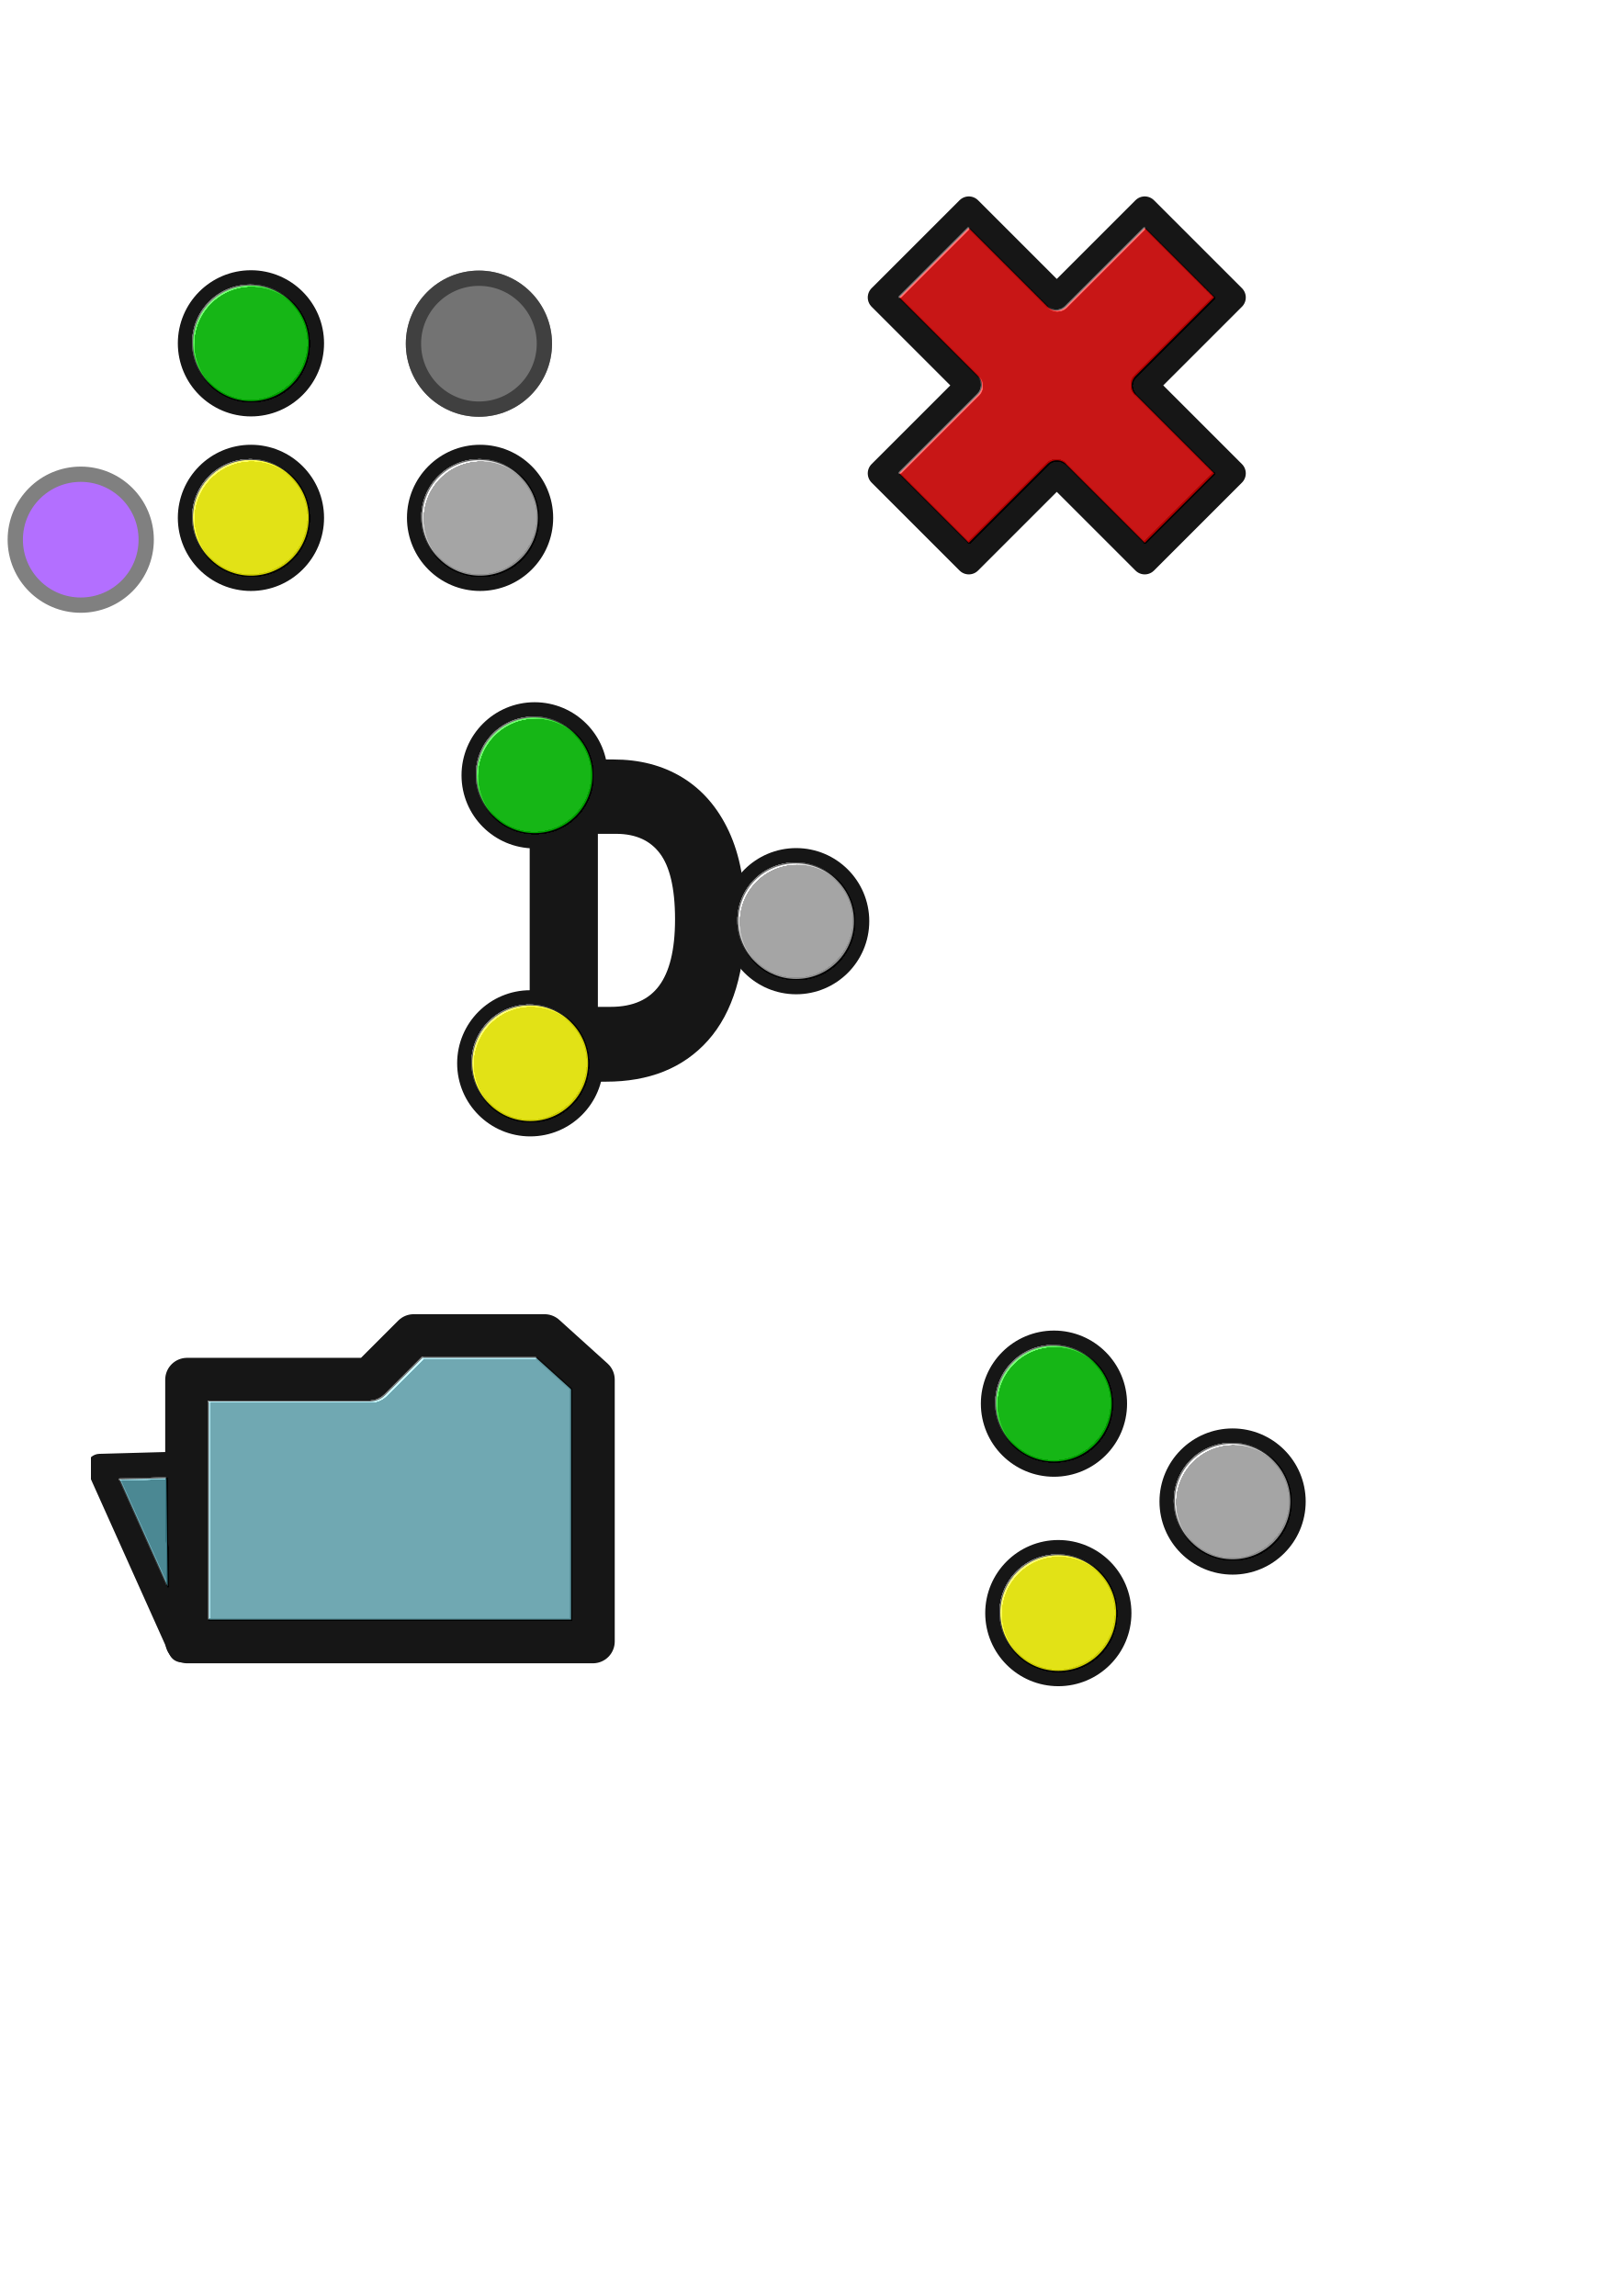
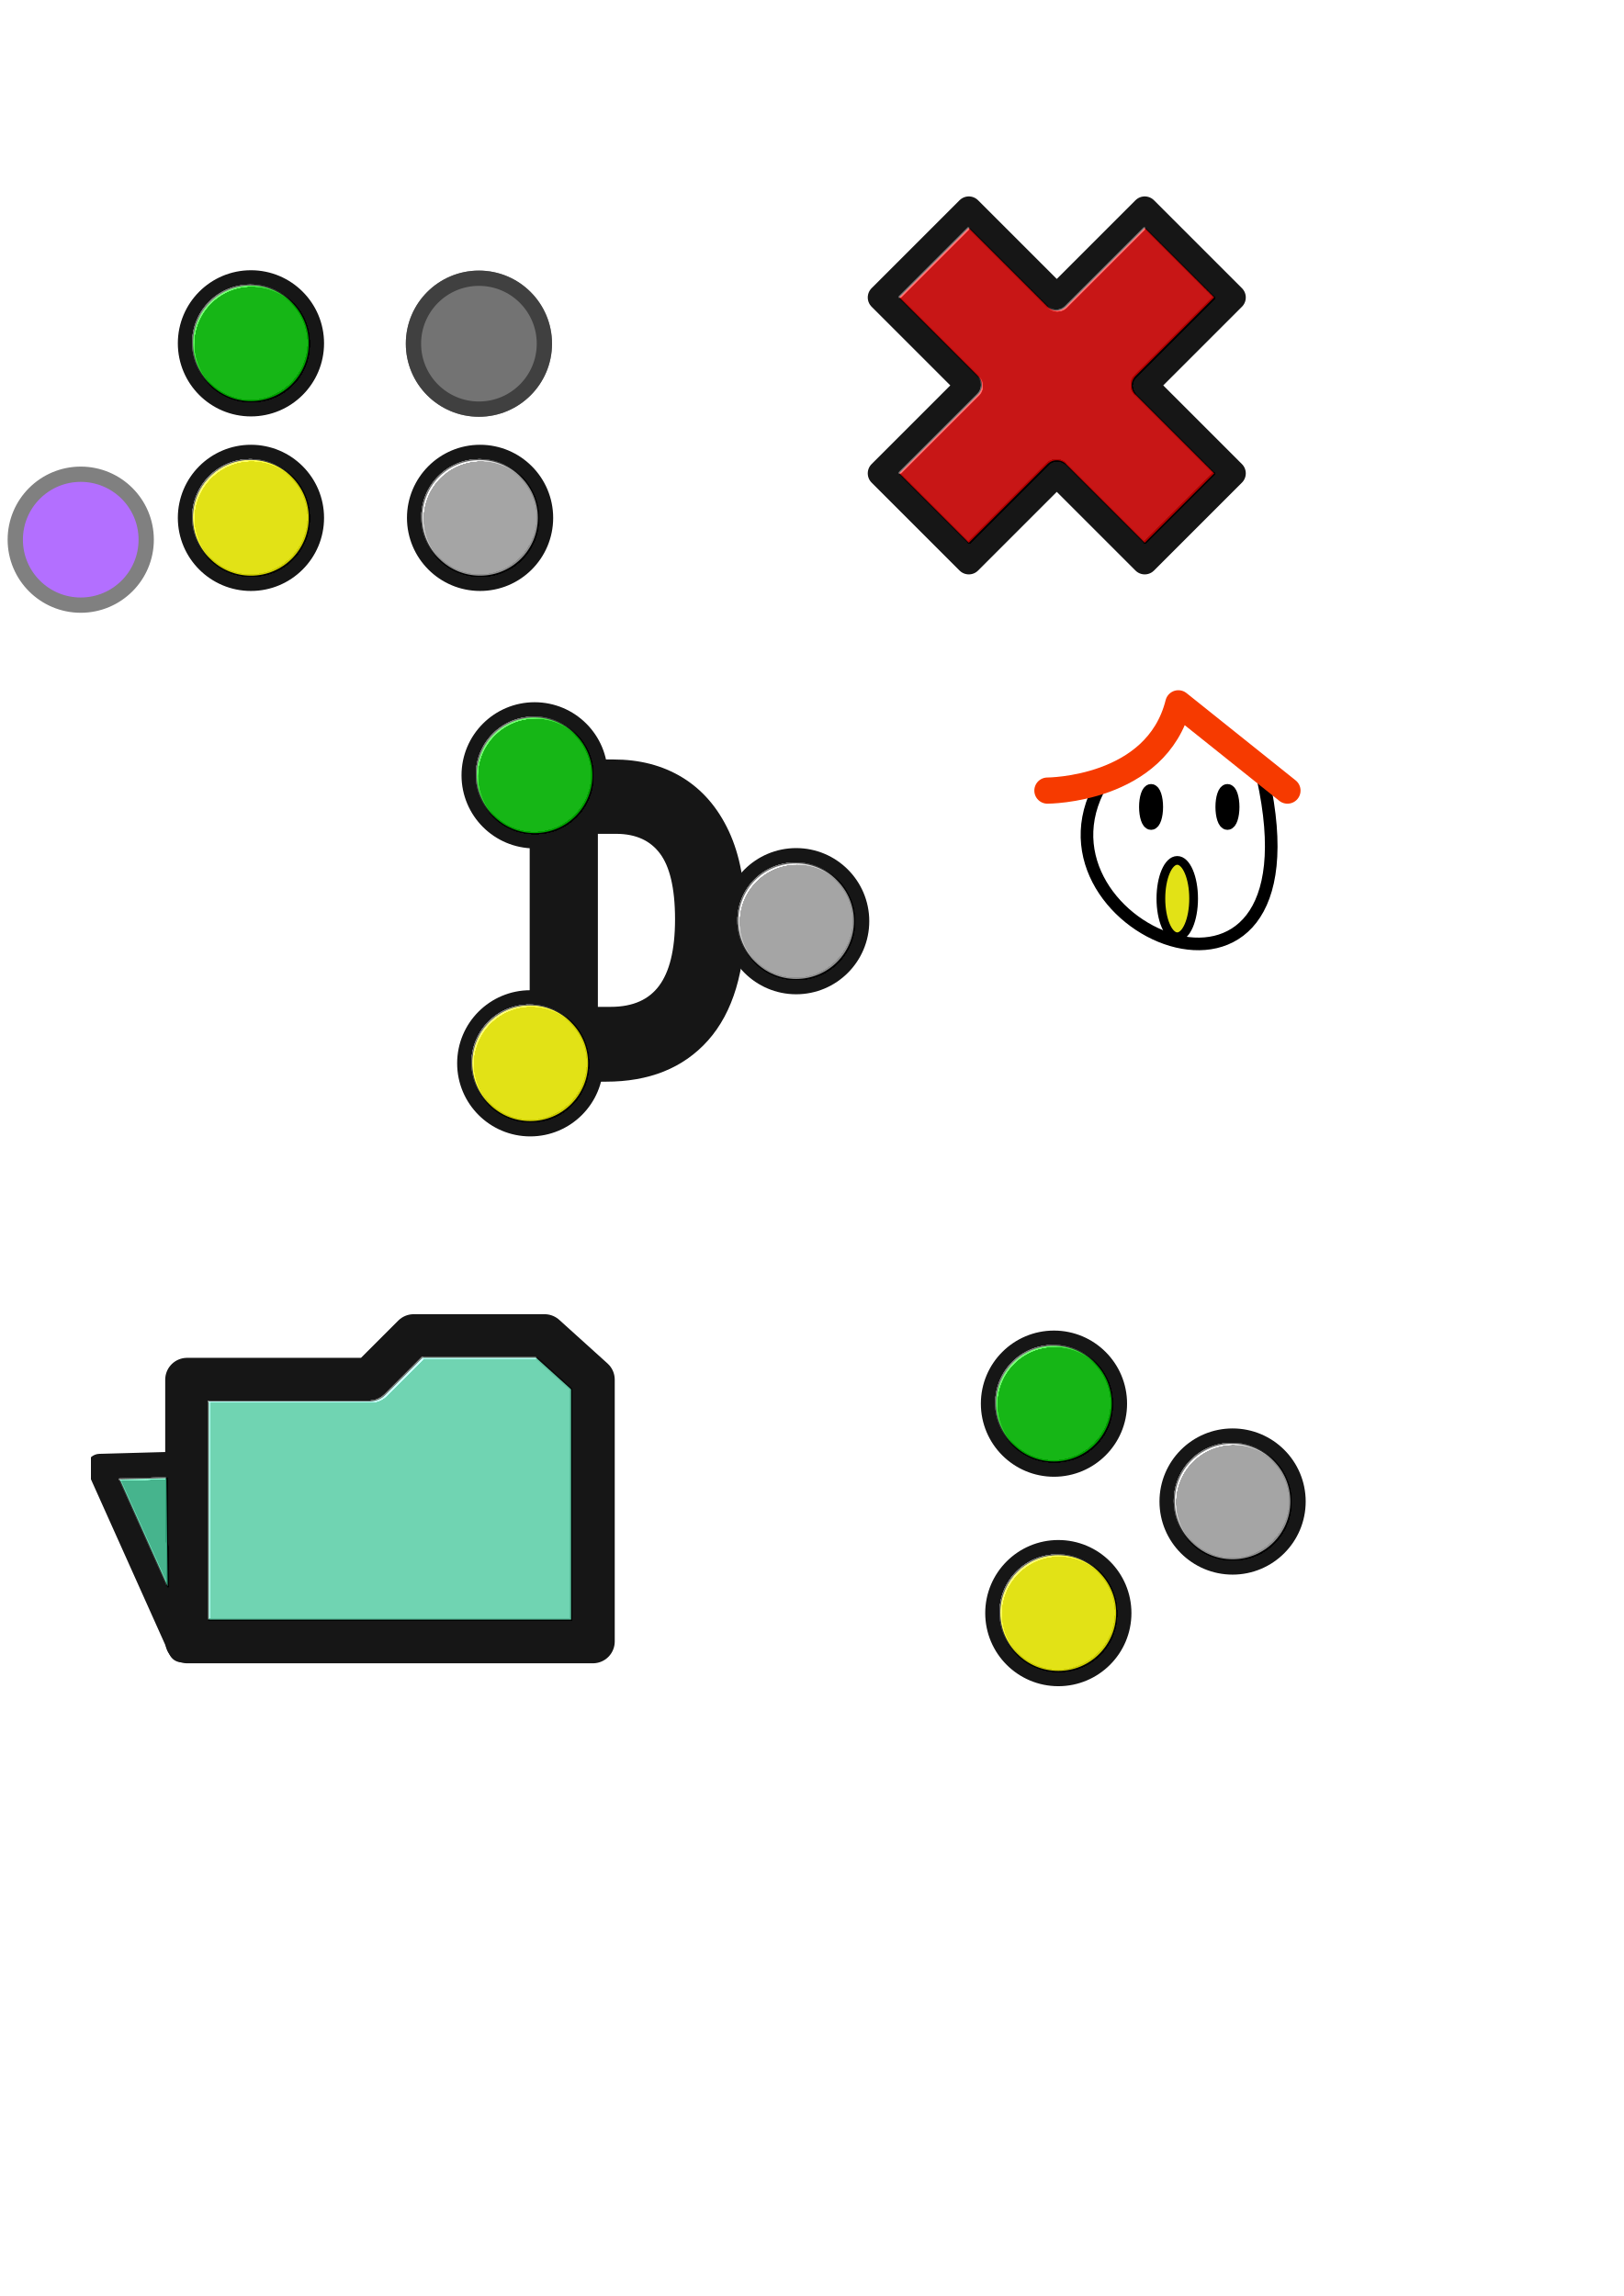
<svg xmlns="http://www.w3.org/2000/svg" width="210mm" height="297mm" viewBox="0 0 744.094 1052.362" id="svg2" version="1.1">
  <defs id="defs4">
    <filter style="color-interpolation-filters:sRGB;" id="filter4769">
      <feColorMatrix result="result2" type="luminanceToAlpha" in="SourceGraphic" id="feColorMatrix4771" />
      <feDiffuseLighting lighting-color="#ffffff" in="result2" diffuseConstant="0.5" result="result1" surfaceScale="15" id="feDiffuseLighting4773">
        <feDistantLight azimuth="225" elevation="10" id="feDistantLight4775" />
      </feDiffuseLighting>
      <feComposite result="result9" operator="arithmetic" k2="1" k3="0.8" in2="SourceGraphic" id="feComposite4777" />
      <feComposite in2="SourceGraphic" result="result7" operator="in" in="result9" id="feComposite4779" />
    </filter>
    <filter style="color-interpolation-filters:sRGB;" id="filter4781">
      <feColorMatrix result="result2" type="luminanceToAlpha" in="SourceGraphic" id="feColorMatrix4783" />
      <feDiffuseLighting lighting-color="#ffffff" in="result2" diffuseConstant="0.5" result="result1" surfaceScale="15" id="feDiffuseLighting4785">
        <feDistantLight azimuth="225" elevation="10" id="feDistantLight4787" />
      </feDiffuseLighting>
      <feComposite result="result9" operator="arithmetic" k2="1" k3="0.8" in2="SourceGraphic" id="feComposite4789" />
      <feComposite in2="SourceGraphic" result="result7" operator="in" in="result9" id="feComposite4791" />
    </filter>
    <filter style="color-interpolation-filters:sRGB;" id="filter4793">
      <feColorMatrix result="result2" type="luminanceToAlpha" in="SourceGraphic" id="feColorMatrix4795" />
      <feDiffuseLighting lighting-color="#ffffff" in="result2" diffuseConstant="0.5" result="result1" surfaceScale="15" id="feDiffuseLighting4797">
        <feDistantLight azimuth="225" elevation="10" id="feDistantLight4799" />
      </feDiffuseLighting>
      <feComposite result="result9" operator="arithmetic" k2="1" k3="0.8" in2="SourceGraphic" id="feComposite4801" />
      <feComposite in2="SourceGraphic" result="result7" operator="in" in="result9" id="feComposite4803" />
    </filter>
    <filter style="color-interpolation-filters:sRGB;" id="filter4805">
      <feColorMatrix result="result2" type="luminanceToAlpha" in="SourceGraphic" id="feColorMatrix4807" />
      <feDiffuseLighting lighting-color="#ffffff" in="result2" diffuseConstant="0.5" result="result1" surfaceScale="15" id="feDiffuseLighting4809">
        <feDistantLight azimuth="225" elevation="10" id="feDistantLight4811" />
      </feDiffuseLighting>
      <feComposite result="result9" operator="arithmetic" k2="1" k3="0.8" in2="SourceGraphic" id="feComposite4813" />
      <feComposite in2="SourceGraphic" result="result7" operator="in" in="result9" id="feComposite4815" />
    </filter>
    <filter style="color-interpolation-filters:sRGB;" id="filter4817">
      <feColorMatrix result="result2" type="luminanceToAlpha" in="SourceGraphic" id="feColorMatrix4819" />
      <feDiffuseLighting lighting-color="#ffffff" in="result2" diffuseConstant="0.5" result="result1" surfaceScale="15" id="feDiffuseLighting4821">
        <feDistantLight azimuth="225" elevation="10" id="feDistantLight4823" />
      </feDiffuseLighting>
      <feComposite result="result9" operator="arithmetic" k2="1" k3="0.8" in2="SourceGraphic" id="feComposite4825" />
      <feComposite in2="SourceGraphic" result="result7" operator="in" in="result9" id="feComposite4827" />
    </filter>
    <filter style="color-interpolation-filters:sRGB;" id="filter4829">
      <feColorMatrix result="result2" type="luminanceToAlpha" in="SourceGraphic" id="feColorMatrix4831" />
      <feDiffuseLighting lighting-color="#ffffff" in="result2" diffuseConstant="0.5" result="result1" surfaceScale="15" id="feDiffuseLighting4833">
        <feDistantLight azimuth="225" elevation="10" id="feDistantLight4835" />
      </feDiffuseLighting>
      <feComposite result="result9" operator="arithmetic" k2="1" k3="0.8" in2="SourceGraphic" id="feComposite4837" />
      <feComposite in2="SourceGraphic" result="result7" operator="in" in="result9" id="feComposite4839" />
    </filter>
    <filter style="color-interpolation-filters:sRGB;" id="filter4841">
      <feColorMatrix result="result2" type="luminanceToAlpha" in="SourceGraphic" id="feColorMatrix4843" />
      <feDiffuseLighting lighting-color="#ffffff" in="result2" diffuseConstant="0.5" result="result1" surfaceScale="15" id="feDiffuseLighting4845">
        <feDistantLight azimuth="225" elevation="10" id="feDistantLight4847" />
      </feDiffuseLighting>
      <feComposite result="result9" operator="arithmetic" k2="1" k3="0.8" in2="SourceGraphic" id="feComposite4849" />
      <feComposite in2="SourceGraphic" result="result7" operator="in" in="result9" id="feComposite4851" />
    </filter>
    <filter style="color-interpolation-filters:sRGB;" id="filter4853">
      <feColorMatrix result="result2" type="luminanceToAlpha" in="SourceGraphic" id="feColorMatrix4855" />
      <feDiffuseLighting lighting-color="#ffffff" in="result2" diffuseConstant="0.5" result="result1" surfaceScale="15" id="feDiffuseLighting4857">
        <feDistantLight azimuth="225" elevation="10" id="feDistantLight4859" />
      </feDiffuseLighting>
      <feComposite result="result9" operator="arithmetic" k2="1" k3="0.8" in2="SourceGraphic" id="feComposite4861" />
      <feComposite in2="SourceGraphic" result="result7" operator="in" in="result9" id="feComposite4863" />
    </filter>
    <filter style="color-interpolation-filters:sRGB;" id="filter4865">
      <feColorMatrix result="result2" type="luminanceToAlpha" in="SourceGraphic" id="feColorMatrix4867" />
      <feDiffuseLighting lighting-color="#ffffff" in="result2" diffuseConstant="0.5" result="result1" surfaceScale="15" id="feDiffuseLighting4869">
        <feDistantLight azimuth="225" elevation="10" id="feDistantLight4871" />
      </feDiffuseLighting>
      <feComposite result="result9" operator="arithmetic" k2="1" k3="0.8" in2="SourceGraphic" id="feComposite4873" />
      <feComposite in2="SourceGraphic" result="result7" operator="in" in="result9" id="feComposite4875" />
    </filter>
    <filter style="color-interpolation-filters:sRGB;" id="filter4877">
      <feColorMatrix result="result2" type="luminanceToAlpha" in="SourceGraphic" id="feColorMatrix4879" />
      <feDiffuseLighting lighting-color="#ffffff" in="result2" diffuseConstant="0.5" result="result1" surfaceScale="15" id="feDiffuseLighting4881">
        <feDistantLight azimuth="225" elevation="10" id="feDistantLight4883" />
      </feDiffuseLighting>
      <feComposite result="result9" operator="arithmetic" k2="1" k3="0.8" in2="SourceGraphic" id="feComposite4885" />
      <feComposite in2="SourceGraphic" result="result7" operator="in" in="result9" id="feComposite4887" />
    </filter>
    <filter style="color-interpolation-filters:sRGB;" id="filter4937">
      <feColorMatrix result="result2" type="luminanceToAlpha" in="SourceGraphic" id="feColorMatrix4939" />
      <feDiffuseLighting lighting-color="#ffffff" in="result2" diffuseConstant="0.5" result="result1" surfaceScale="15" id="feDiffuseLighting4941">
        <feDistantLight azimuth="225" elevation="10" id="feDistantLight4943" />
      </feDiffuseLighting>
      <feComposite result="result9" operator="arithmetic" k2="1" k3="0.8" in2="SourceGraphic" id="feComposite4945" />
      <feComposite in2="SourceGraphic" result="result7" operator="in" in="result9" id="feComposite4947" />
    </filter>
    <filter style="color-interpolation-filters:sRGB;" id="filter4949">
      <feColorMatrix result="result2" type="luminanceToAlpha" in="SourceGraphic" id="feColorMatrix4951" />
      <feDiffuseLighting lighting-color="#ffffff" in="result2" diffuseConstant="0.5" result="result1" surfaceScale="15" id="feDiffuseLighting4953">
        <feDistantLight azimuth="225" elevation="10" id="feDistantLight4955" />
      </feDiffuseLighting>
      <feComposite result="result9" operator="arithmetic" k2="1" k3="0.8" in2="SourceGraphic" id="feComposite4957" />
      <feComposite in2="SourceGraphic" result="result7" operator="in" in="result9" id="feComposite4959" />
    </filter>
    <filter style="color-interpolation-filters:sRGB;" id="filter4961">
      <feColorMatrix result="result2" type="luminanceToAlpha" in="SourceGraphic" id="feColorMatrix4963" />
      <feDiffuseLighting lighting-color="#ffffff" in="result2" diffuseConstant="0.5" result="result1" surfaceScale="15" id="feDiffuseLighting4965">
        <feDistantLight azimuth="225" elevation="10" id="feDistantLight4967" />
      </feDiffuseLighting>
      <feComposite result="result9" operator="arithmetic" k2="1" k3="0.8" in2="SourceGraphic" id="feComposite4969" />
      <feComposite in2="SourceGraphic" result="result7" operator="in" in="result9" id="feComposite4971" />
    </filter>
    <filter style="color-interpolation-filters:sRGB;" id="filter4973">
      <feColorMatrix result="result2" type="luminanceToAlpha" in="SourceGraphic" id="feColorMatrix4975" />
      <feDiffuseLighting lighting-color="#ffffff" in="result2" diffuseConstant="0.5" result="result1" surfaceScale="15" id="feDiffuseLighting4977">
        <feDistantLight azimuth="225" elevation="10" id="feDistantLight4979" />
      </feDiffuseLighting>
      <feComposite result="result9" operator="arithmetic" k2="1" k3="0.8" in2="SourceGraphic" id="feComposite4981" />
      <feComposite in2="SourceGraphic" result="result7" operator="in" in="result9" id="feComposite4983" />
    </filter>
    <filter style="color-interpolation-filters:sRGB" id="filter4937-4">
      <feColorMatrix result="result2" type="luminanceToAlpha" in="SourceGraphic" id="feColorMatrix4939-3" />
      <feDiffuseLighting lighting-color="#ffffff" in="result2" diffuseConstant="0.5" result="result1" surfaceScale="15" id="feDiffuseLighting4941-3">
        <feDistantLight azimuth="225" elevation="10" id="feDistantLight4943-1" />
      </feDiffuseLighting>
      <feComposite k4="0" k1="0" result="result9" operator="arithmetic" k2="1" k3="0.8" in2="SourceGraphic" id="feComposite4945-9" />
      <feComposite in2="SourceGraphic" result="result7" operator="in" in="result9" id="feComposite4947-5" />
    </filter>
    <filter style="color-interpolation-filters:sRGB" id="filter4949-8">
      <feColorMatrix result="result2" type="luminanceToAlpha" in="SourceGraphic" id="feColorMatrix4951-9" />
      <feDiffuseLighting lighting-color="#ffffff" in="result2" diffuseConstant="0.5" result="result1" surfaceScale="15" id="feDiffuseLighting4953-1">
        <feDistantLight azimuth="225" elevation="10" id="feDistantLight4955-7" />
      </feDiffuseLighting>
      <feComposite k4="0" k1="0" result="result9" operator="arithmetic" k2="1" k3="0.8" in2="SourceGraphic" id="feComposite4957-9" />
      <feComposite in2="SourceGraphic" result="result7" operator="in" in="result9" id="feComposite4959-7" />
    </filter>
    <filter style="color-interpolation-filters:sRGB" id="filter4961-9">
      <feColorMatrix result="result2" type="luminanceToAlpha" in="SourceGraphic" id="feColorMatrix4963-2" />
      <feDiffuseLighting lighting-color="#ffffff" in="result2" diffuseConstant="0.5" result="result1" surfaceScale="15" id="feDiffuseLighting4965-9">
        <feDistantLight azimuth="225" elevation="10" id="feDistantLight4967-6" />
      </feDiffuseLighting>
      <feComposite k4="0" k1="0" result="result9" operator="arithmetic" k2="1" k3="0.8" in2="SourceGraphic" id="feComposite4969-8" />
      <feComposite in2="SourceGraphic" result="result7" operator="in" in="result9" id="feComposite4971-3" />
    </filter>
    <filter style="color-interpolation-filters:sRGB;" id="filter5064">
      <feColorMatrix result="result2" type="luminanceToAlpha" in="SourceGraphic" id="feColorMatrix5066" />
      <feDiffuseLighting lighting-color="#ffffff" in="result2" diffuseConstant="0.5" result="result1" surfaceScale="15" id="feDiffuseLighting5068">
        <feDistantLight azimuth="225" elevation="10" id="feDistantLight5070" />
      </feDiffuseLighting>
      <feComposite result="result9" operator="arithmetic" k2="1" k3="0.8" in2="SourceGraphic" id="feComposite5072" />
      <feComposite in2="SourceGraphic" result="result7" operator="in" in="result9" id="feComposite5074" />
    </filter>
    <filter style="color-interpolation-filters:sRGB;" id="filter5076">
      <feColorMatrix result="result2" type="luminanceToAlpha" in="SourceGraphic" id="feColorMatrix5078" />
      <feDiffuseLighting lighting-color="#ffffff" in="result2" diffuseConstant="0.5" result="result1" surfaceScale="15" id="feDiffuseLighting5080">
        <feDistantLight azimuth="225" elevation="10" id="feDistantLight5082" />
      </feDiffuseLighting>
      <feComposite result="result9" operator="arithmetic" k2="1" k3="0.8" in2="SourceGraphic" id="feComposite5084" />
      <feComposite in2="SourceGraphic" result="result7" operator="in" in="result9" id="feComposite5086" />
    </filter>
    <filter style="color-interpolation-filters:sRGB;" id="filter5090">
      <feColorMatrix result="result2" type="luminanceToAlpha" in="SourceGraphic" id="feColorMatrix5092" />
      <feDiffuseLighting lighting-color="#ffffff" in="result2" diffuseConstant="0.5" result="result1" surfaceScale="15" id="feDiffuseLighting5094">
        <feDistantLight azimuth="225" elevation="10" id="feDistantLight5096" />
      </feDiffuseLighting>
      <feComposite result="result9" operator="arithmetic" k2="1" k3="0.8" in2="SourceGraphic" id="feComposite5098" />
      <feComposite in2="SourceGraphic" result="result7" operator="in" in="result9" id="feComposite5100" />
    </filter>
  </defs>
  <g id="layer1">
    <circle style="fill:#00c800;fill-opacity:1;stroke:#000000;stroke-width:7;stroke-linecap:round;stroke-linejoin:round;stroke-miterlimit:4;stroke-dasharray:none;stroke-dashoffset:0;stroke-opacity:1;filter:url(#filter4877)" id="path3357" cx="115" cy="157.362" r="30" />
    <circle style="fill:#ffff00;fill-opacity:1;stroke:#000000;stroke-width:7;stroke-linecap:round;stroke-linejoin:round;stroke-miterlimit:4;stroke-dasharray:none;stroke-dashoffset:0;stroke-opacity:1;filter:url(#filter4865)" id="path3357-8" cx="115" cy="237.362" r="30" />
    <circle style="opacity:1;fill:#b36fff;fill-opacity:1;stroke:#808080;stroke-width:7;stroke-linecap:round;stroke-linejoin:round;stroke-miterlimit:4;stroke-dasharray:none;stroke-dashoffset:0;stroke-opacity:1" id="path3357-83" cx="37" cy="247.362" r="30" />
    <circle style="fill:#b3b3b3;fill-opacity:1;stroke:#000000;stroke-width:7;stroke-linecap:round;stroke-linejoin:round;stroke-miterlimit:4;stroke-dasharray:none;stroke-dashoffset:0;stroke-opacity:1;filter:url(#filter4853)" id="path3357-9" cx="220" cy="237.362" r="30" />
    <circle style="fill:#666666;fill-opacity:1;stroke:#000000;stroke-width:7;stroke-linecap:round;stroke-linejoin:round;stroke-miterlimit:4;stroke-dasharray:none;stroke-dashoffset:0;stroke-opacity:1" id="path3357-9-5" cx="219.475" cy="157.522" r="30" />
    <circle style="fill:#808080;fill-opacity:1;stroke:#808080;stroke-width:7;stroke-linecap:round;stroke-linejoin:round;stroke-miterlimit:4;stroke-dasharray:none;stroke-dashoffset:0;stroke-opacity:1;opacity:0.5" id="path3357-9-5-2" cx="219.475" cy="157.522" r="30" />
    <text xml:space="preserve" style="font-style:normal;font-weight:normal;font-size:171.7px;line-height:125%;font-family:sans-serif;letter-spacing:0px;word-spacing:0px;fill:#000000;fill-opacity:1;stroke:#000000;stroke-width:9.115;stroke-linecap:butt;stroke-linejoin:miter;stroke-miterlimit:4;stroke-dasharray:none;stroke-opacity:1;filter:url(#filter4973)" x="261.274" y="437.613" id="text4150" transform="scale(0.8918699,1.12124)">
      <tspan id="tspan4152" x="261.274" y="437.613" style="font-style:normal;font-variant:normal;font-weight:bold;font-stretch:normal;font-family:sans-serif;-inkscape-font-specification:'sans-serif Italic';fill:#000000;fill-opacity:1;stroke:#000000;stroke-width:9.115;stroke-miterlimit:4;stroke-dasharray:none;stroke-opacity:1;">D</tspan>
    </text>
    <circle style="fill:#00c800;fill-opacity:1;stroke:#000000;stroke-width:7;stroke-linecap:round;stroke-linejoin:round;stroke-miterlimit:4;stroke-dasharray:none;stroke-dashoffset:0;stroke-opacity:1;filter:url(#filter4961)" id="path3357-7" cx="245" cy="355.362" r="30" />
    <circle style="fill:#ffff00;fill-opacity:1;stroke:#000000;stroke-width:7;stroke-linecap:round;stroke-linejoin:round;stroke-miterlimit:4;stroke-dasharray:none;stroke-dashoffset:0;stroke-opacity:1;filter:url(#filter4949)" id="path3357-8-8" cx="243" cy="487.362" r="30" />
    <circle style="fill:#b3b3b3;fill-opacity:1;stroke:#000000;stroke-width:7;stroke-linecap:round;stroke-linejoin:round;stroke-miterlimit:4;stroke-dasharray:none;stroke-dashoffset:0;stroke-opacity:1;filter:url(#filter4937)" id="path3357-9-6" cx="364.857" cy="422.219" r="30" />
    <circle style="fill:#00c800;fill-opacity:1;stroke:#000000;stroke-width:7;stroke-linecap:round;stroke-linejoin:round;stroke-miterlimit:4;stroke-dasharray:none;stroke-dashoffset:0;stroke-opacity:1;filter:url(#filter4961-9)" id="path3357-7-8" cx="483" cy="643.362" r="30" />
    <circle style="fill:#ffff00;fill-opacity:1;stroke:#000000;stroke-width:7;stroke-linecap:round;stroke-linejoin:round;stroke-miterlimit:4;stroke-dasharray:none;stroke-dashoffset:0;stroke-opacity:1;filter:url(#filter4949-8)" id="path3357-8-8-6" cx="485" cy="739.362" r="30" />
    <circle style="fill:#b3b3b3;fill-opacity:1;stroke:#000000;stroke-width:7;stroke-linecap:round;stroke-linejoin:round;stroke-miterlimit:4;stroke-dasharray:none;stroke-dashoffset:0;stroke-opacity:1;filter:url(#filter4937-4)" id="path3357-9-6-8" cx="564.857" cy="688.219" r="30" />
-     <path style="fill:#71b7c3;fill-opacity:1;fill-rule:evenodd;stroke:#000000;stroke-width:20;stroke-linecap:butt;stroke-linejoin:round;stroke-miterlimit:4;stroke-dasharray:none;stroke-opacity:1;filter:url(#filter5076)" d="m 85.714,752.362 0,-120 83.857,0 20,-20 60,0 22.143,20 0,120 z" id="path5060" />
-     <path style="fill:#428e9c;fill-opacity:1;fill-rule:evenodd;stroke:#000000;stroke-width:12;stroke-linecap:butt;stroke-linejoin:round;stroke-miterlimit:4;stroke-dasharray:none;stroke-opacity:1;filter:url(#filter5064)" d="M 83.189,755.898 45.714,672.362 82.179,671.352 Z" id="path5062" />
+     <path style="fill:#71eec3;fill-opacity:1;fill-rule:evenodd;stroke:#000000;stroke-width:20;stroke-linecap:butt;stroke-linejoin:round;stroke-miterlimit:4;stroke-dasharray:none;stroke-opacity:1;filter:url(#filter5076)" d="m 85.714,752.362 0,-120 83.857,0 20,-20 60,0 22.143,20 0,120 z" id="path5060" />
+     <path style="fill:#3cc595;fill-opacity:1;fill-rule:evenodd;stroke:#000000;stroke-width:12;stroke-linecap:butt;stroke-linejoin:round;stroke-miterlimit:4;stroke-dasharray:none;stroke-opacity:1;filter:url(#filter5064)" d="M 83.189,755.898 45.714,672.362 82.179,671.352 Z" id="path5062" />
    <path style="fill:#de0000;fill-opacity:1;fill-rule:evenodd;stroke:#000000;stroke-width:12;stroke-linecap:butt;stroke-linejoin:round;stroke-miterlimit:4;stroke-dasharray:none;stroke-opacity:1;filter:url(#filter5090)" d="m 544.751,116.183 20.155,20.155 -40.31,40.31 40.31,40.31 -40.31,40.31 -40.31,-40.31 -40.31,40.31 -40.31,-40.31 40.31,-40.31 -40.31,-40.31 40.31,-40.31 40.31,40.31 40.31,-40.31 z" id="path5088" />
+     <path style="fill:none;fill-rule:evenodd;stroke:#000000;stroke-width:5.777;stroke-linecap:butt;stroke-linejoin:miter;stroke-miterlimit:4;stroke-dasharray:none;stroke-opacity:1" d="m 506.639,356.144 c -44.501,67.514 101.233,131.587 72.029,0" id="path4299" />
+     <path style="fill:none;fill-rule:evenodd;stroke:#f63a00;stroke-width:12;stroke-linecap:round;stroke-linejoin:round;stroke-miterlimit:4;stroke-dasharray:none;stroke-opacity:1" d="m 480,362.362 c 0,0 50,0 60,-40 l 50,40 0,0" id="path4281" />
+     <ellipse style="opacity:1;fill:#e2e216;fill-opacity:1;stroke:#000000;stroke-width:4;stroke-linecap:round;stroke-linejoin:round;stroke-miterlimit:4;stroke-dasharray:none;stroke-dashoffset:0;stroke-opacity:1" id="path4301" cx="539.5" cy="411.862" rx="7.5" ry="17.5" />
+     <ellipse style="opacity:1;fill:#e2e216;fill-opacity:1;stroke:#000000;stroke-width:6;stroke-linecap:round;stroke-linejoin:round;stroke-miterlimit:4;stroke-dasharray:none;stroke-dashoffset:0;stroke-opacity:1" id="path4307" cx="527.5" cy="369.862" rx="2.5" ry="7.5" />
+     <ellipse style="opacity:1;fill:#e2e216;fill-opacity:1;stroke:#000000;stroke-width:6;stroke-linecap:round;stroke-linejoin:round;stroke-miterlimit:4;stroke-dasharray:none;stroke-dashoffset:0;stroke-opacity:1" id="path4309" cx="562.5" cy="369.862" rx="2.5" ry="7.5" />
  </g>
</svg>
